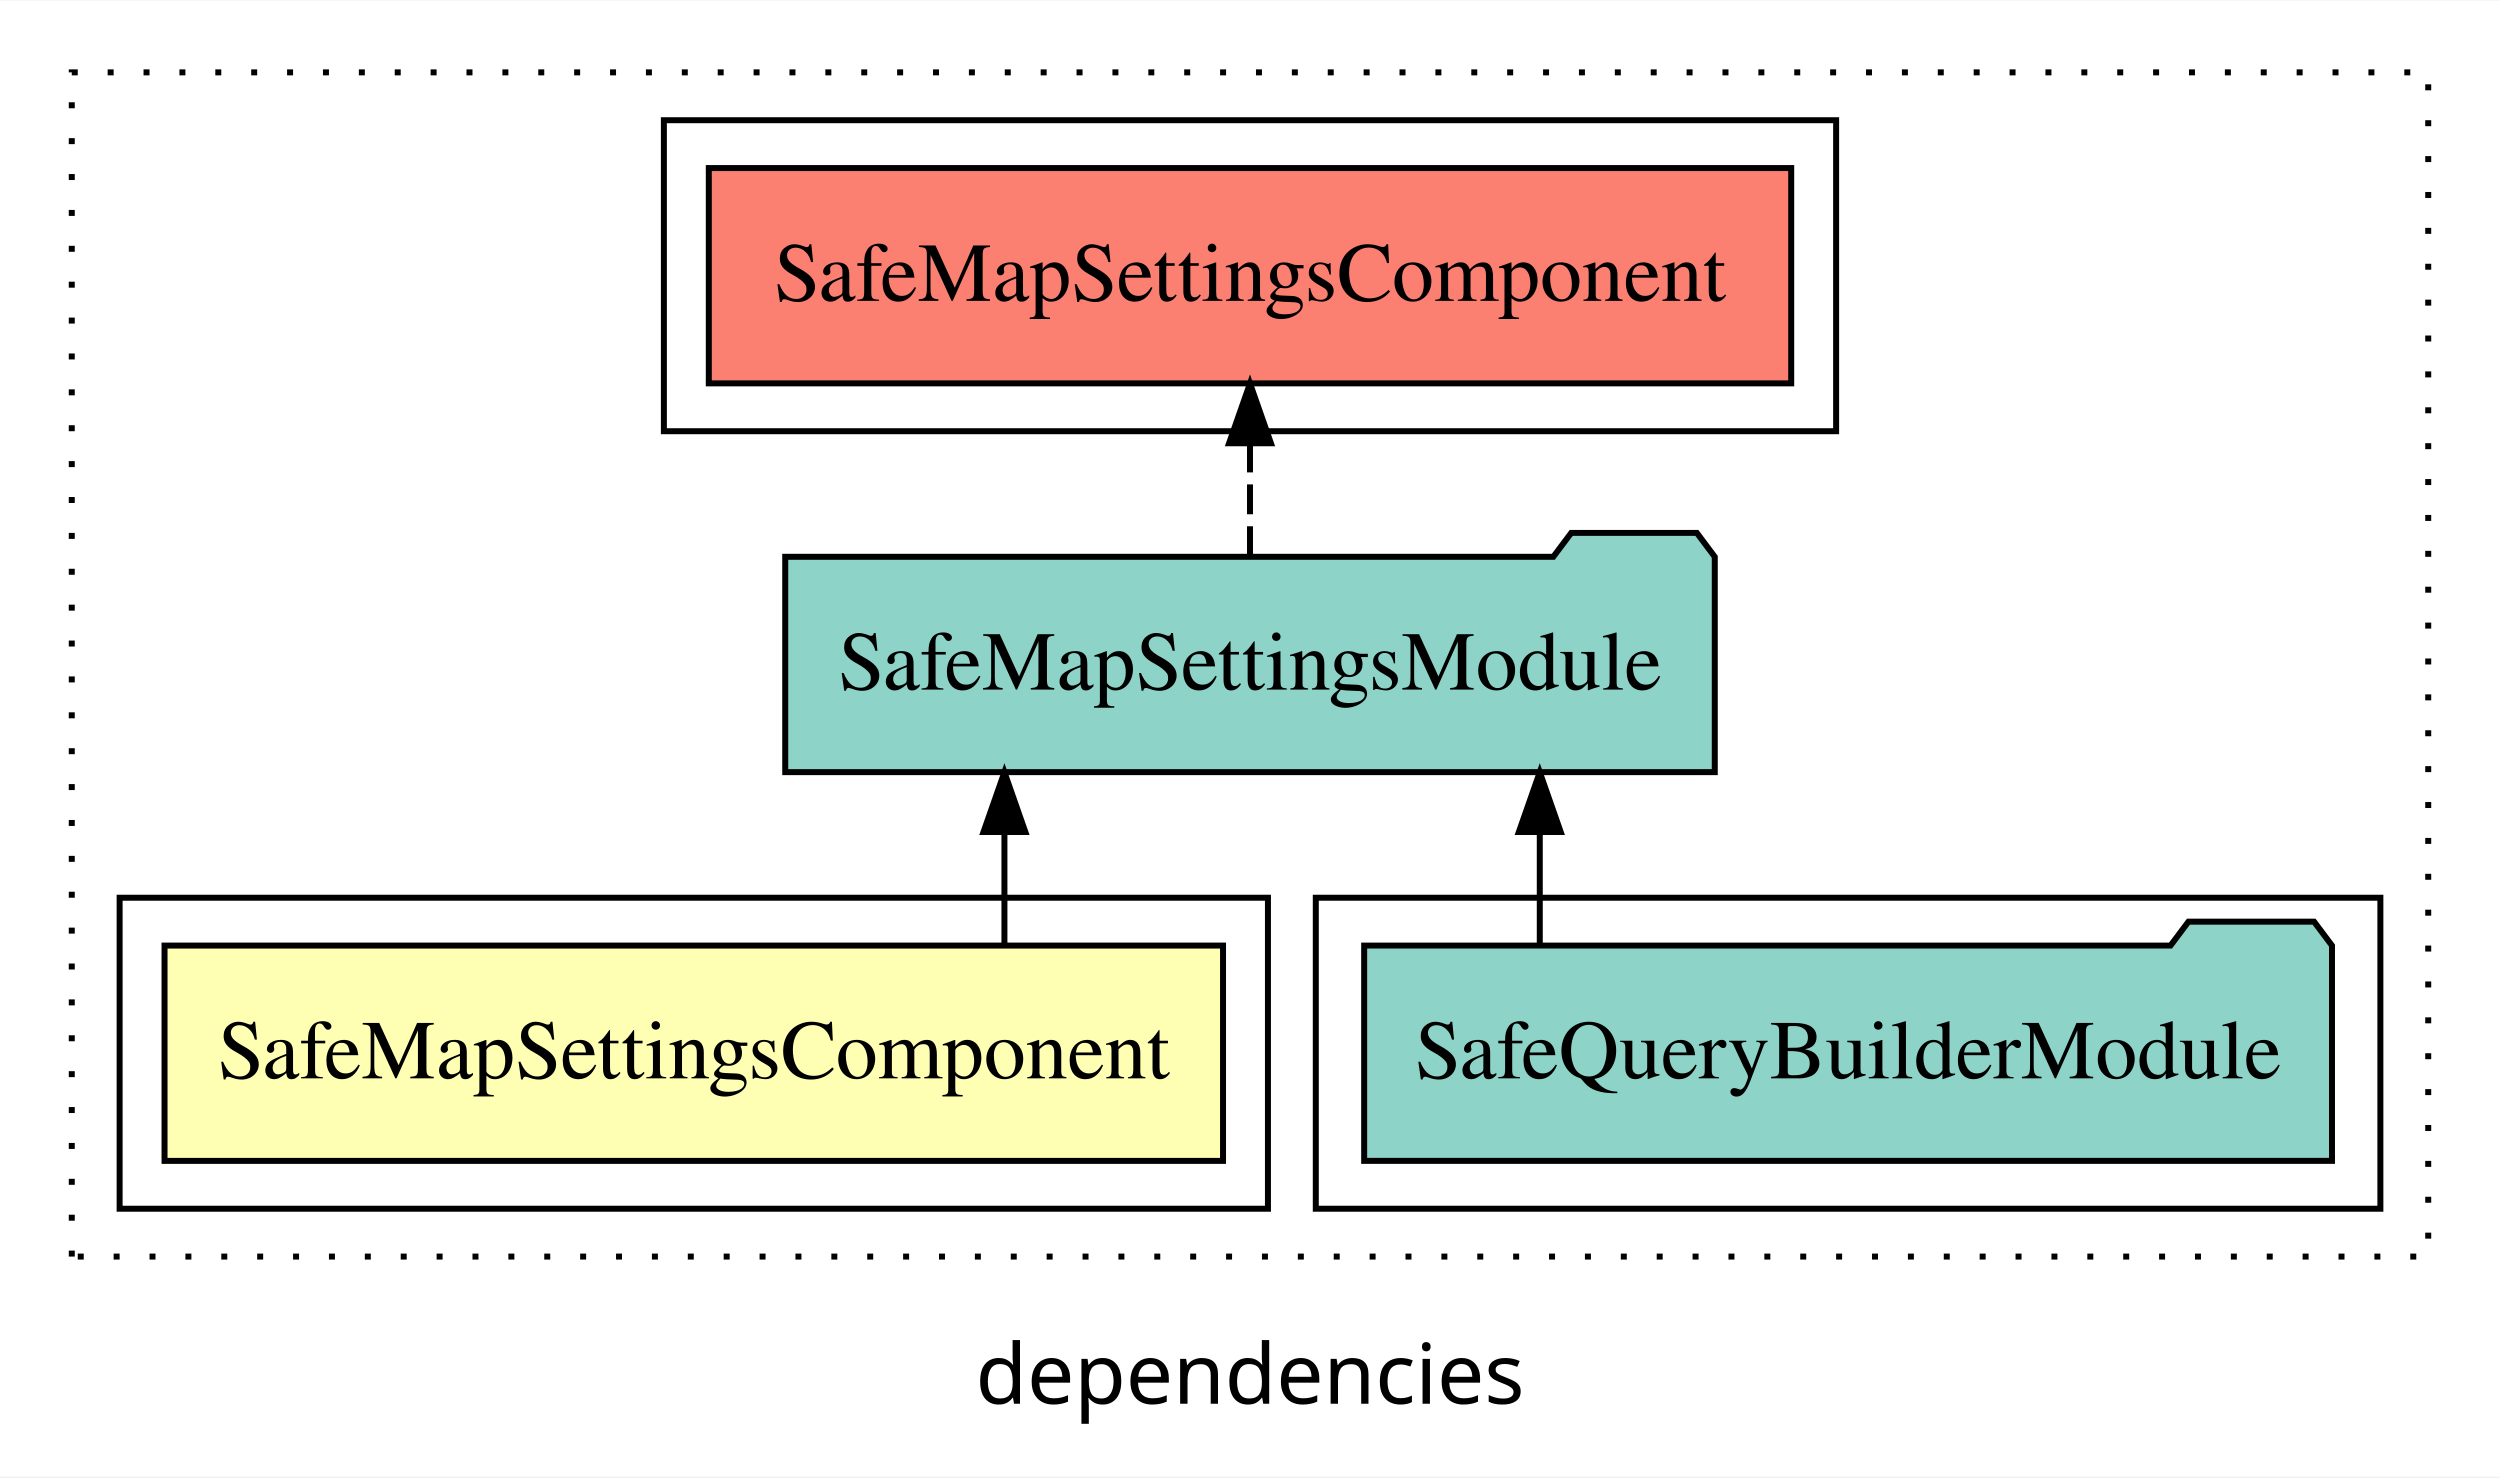
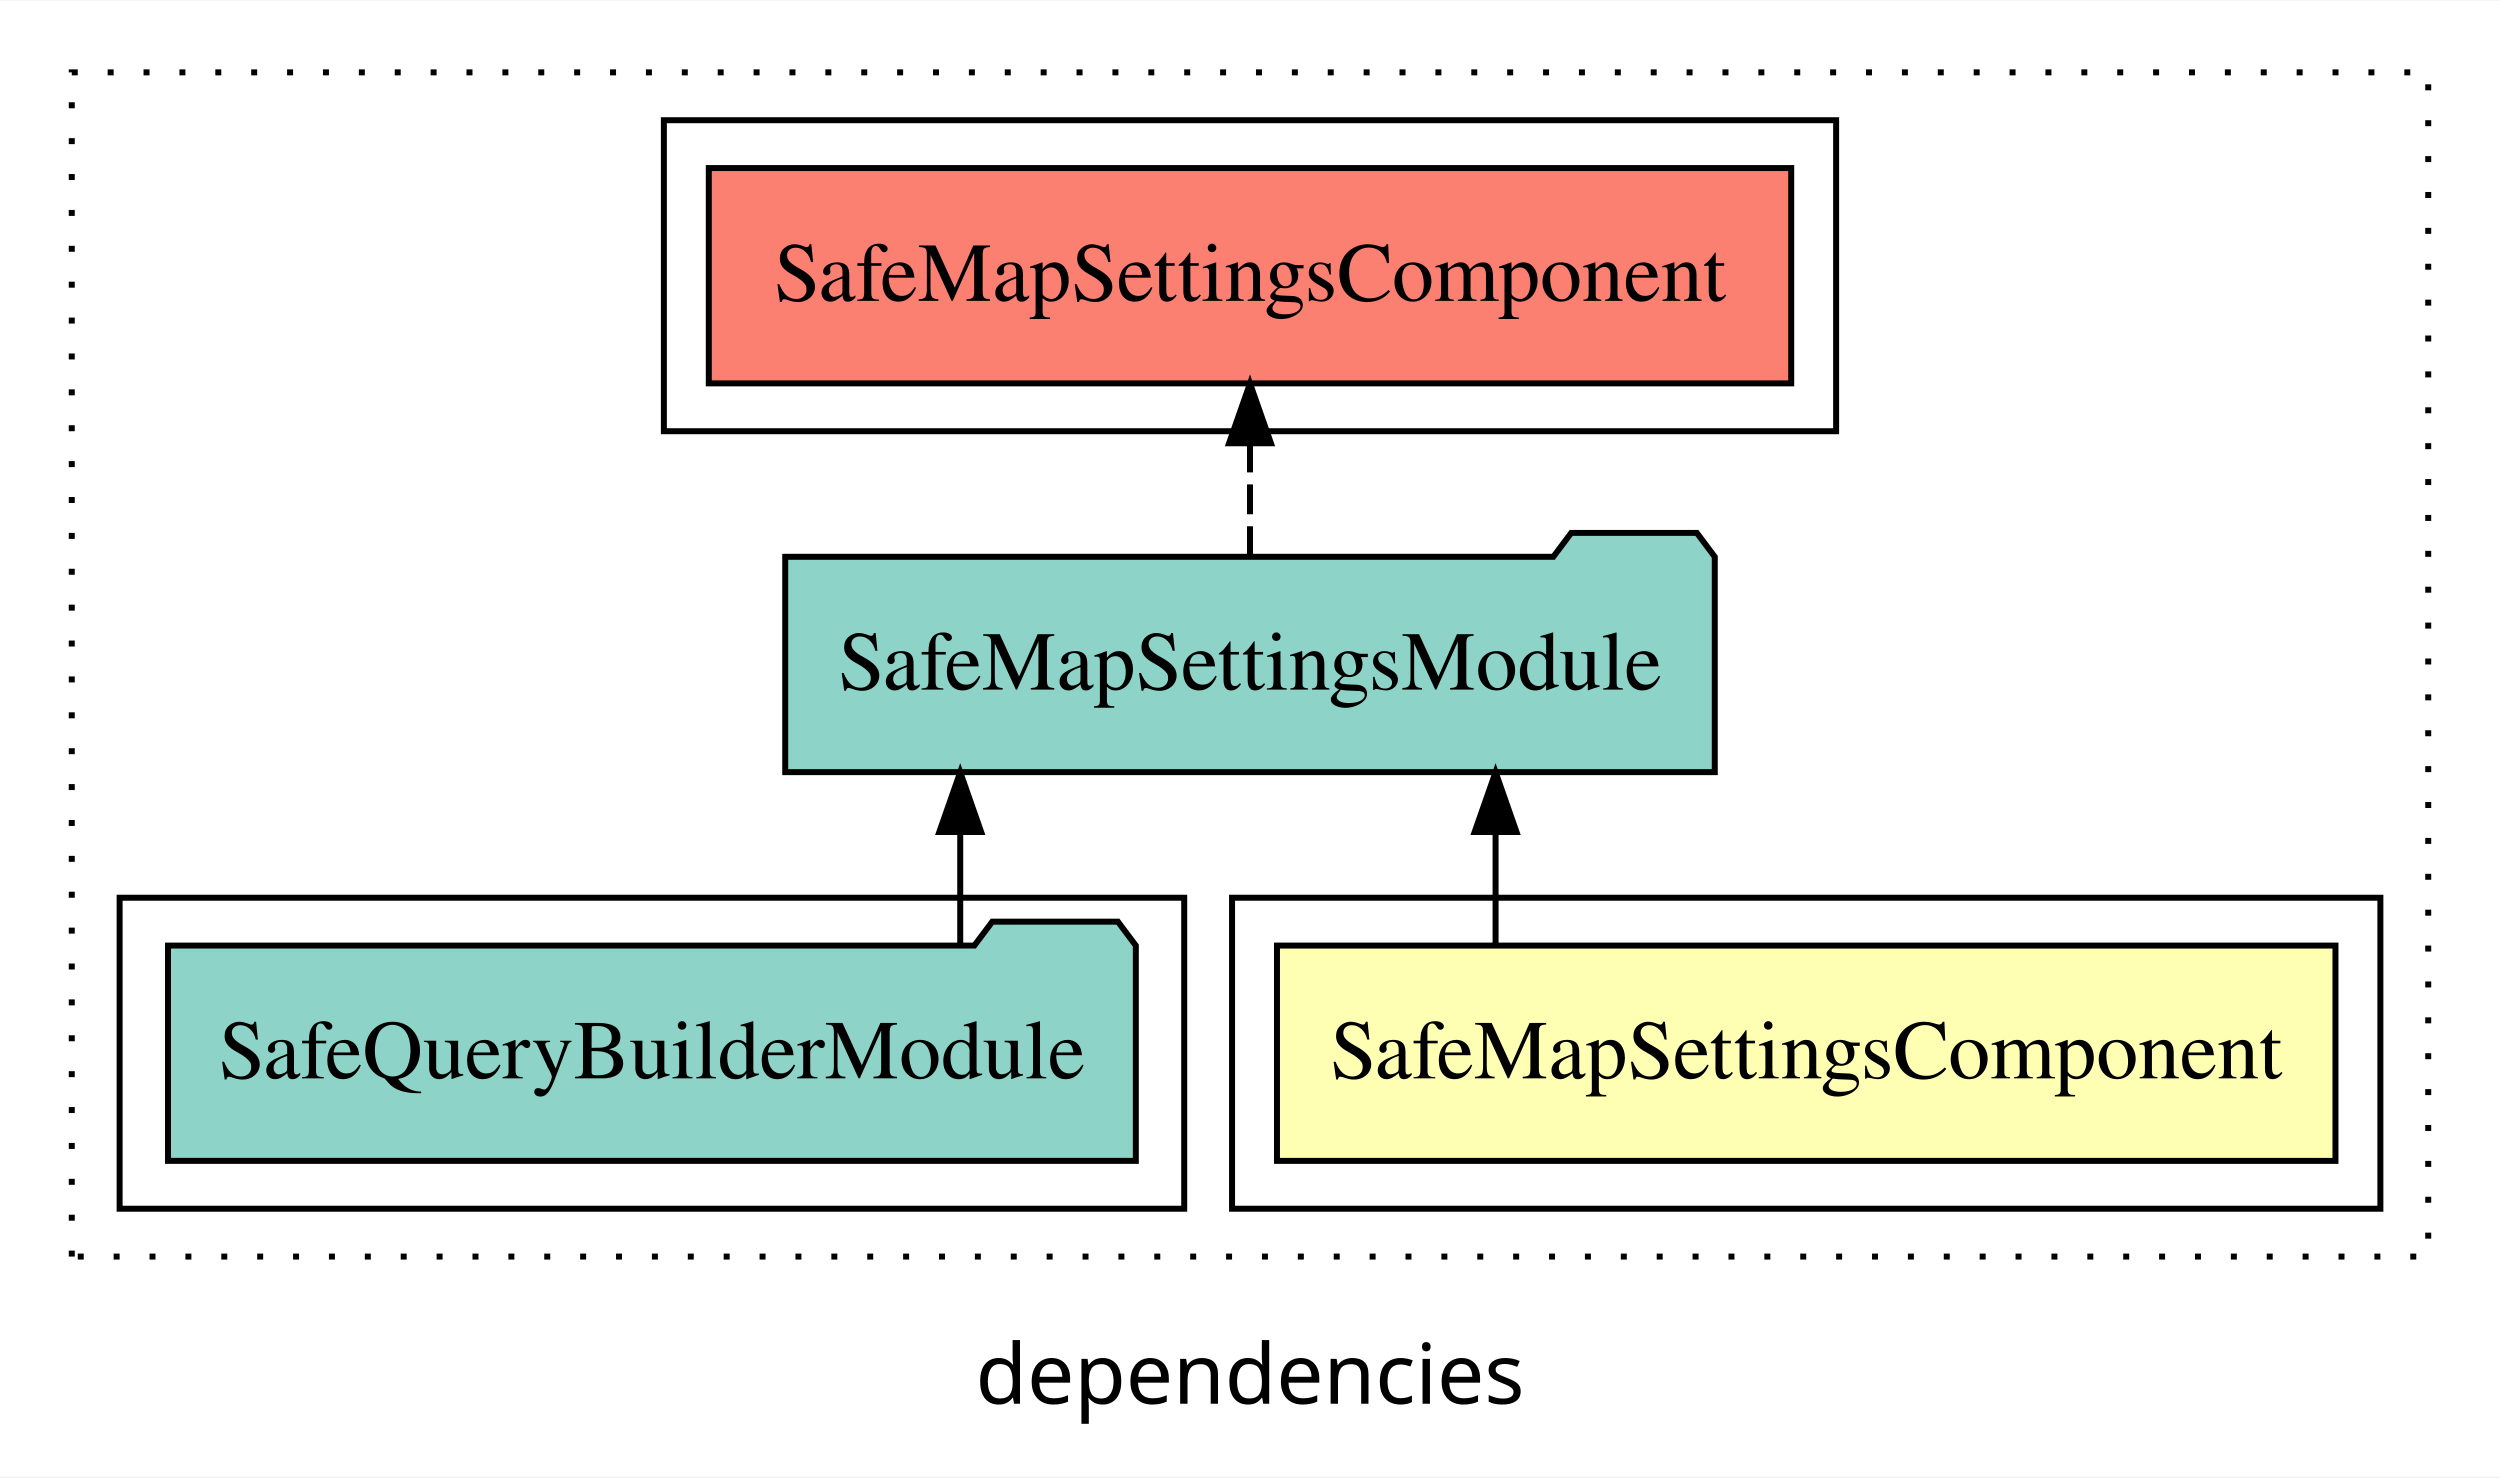
<svg xmlns="http://www.w3.org/2000/svg" width="418pt" height="247pt" viewBox="0.00 0.00 418.00 246.80">
  <g id="graph0" class="graph" transform="scale(1 1) rotate(0) translate(4 242.8)">
    <polygon fill="white" stroke="transparent" points="-4,4 -4,-242.8 414,-242.8 414,4 -4,4" />
    <text text-anchor="middle" x="205" y="-8.2" font-family="sans-serif" font-size="14.00">dependencies</text>
    <g id="clust1" class="cluster">
      <polygon fill="none" stroke="black" stroke-dasharray="1,5" points="8,-32.8 8,-230.8 402,-230.8 402,-32.8 8,-32.8" />
    </g>
+     <g id="clust2" class="cluster">
+       <polygon fill="none" stroke="black" points="202,-40.8 202,-92.8 394,-92.8 394,-40.8 202,-40.8" />
+     </g>
    <g id="clust4" class="cluster">
-       <polygon fill="none" stroke="black" points="216,-40.8 216,-92.8 394,-92.8 394,-40.8 216,-40.8" />
+       <polygon fill="none" stroke="black" points="16,-40.8 16,-92.8 194,-92.8 194,-40.8 16,-40.8" />
    </g>
    <g id="clust5" class="cluster">
      <polygon fill="none" stroke="black" points="107,-170.8 107,-222.8 303,-222.8 303,-170.8 107,-170.8" />
    </g>
-     <g id="clust2" class="cluster">
-       <polygon fill="none" stroke="black" points="16,-40.8 16,-92.8 208,-92.8 208,-40.8 16,-40.8" />
-     </g>
    <g id="node1" class="node">
-       <polygon fill="#ffffb3" stroke="black" points="200.49,-84.8 23.51,-84.8 23.51,-48.8 200.49,-48.8 200.49,-84.8" />
-       <text text-anchor="middle" x="112" y="-62.6" font-family="Times,serif" font-size="14.00">SafeMapSettingsComponent</text>
+       <polygon fill="#ffffb3" stroke="black" points="386.49,-84.8 209.51,-84.8 209.51,-48.8 386.49,-48.8 386.49,-84.8" />
+       <text text-anchor="middle" x="298" y="-62.6" font-family="Times,serif" font-size="14.00">SafeMapSettingsComponent</text>
    </g>
    <g id="node2" class="node">
      <polygon fill="#8dd3c7" stroke="black" points="282.71,-149.8 279.71,-153.8 258.71,-153.8 255.71,-149.8 127.29,-149.8 127.29,-113.8 282.71,-113.8 282.71,-149.8" />
      <text text-anchor="middle" x="205" y="-127.6" font-family="Times,serif" font-size="14.00">SafeMapSettingsModule</text>
    </g>
    <g id="edge1" class="edge">
-       <path fill="none" stroke="black" d="M163.94,-84.91C163.94,-84.91 163.94,-103.79 163.94,-103.79" />
-       <polygon fill="black" stroke="black" points="160.44,-103.79 163.94,-113.79 167.44,-103.79 160.44,-103.79" />
+       <path fill="none" stroke="black" d="M246.06,-84.91C246.06,-84.91 246.06,-103.79 246.06,-103.79" />
+       <polygon fill="black" stroke="black" points="242.56,-103.79 246.06,-113.79 249.56,-103.79 242.56,-103.79" />
    </g>
    <g id="node4" class="node">
      <polygon fill="#fb8072" stroke="black" points="295.49,-214.8 114.51,-214.8 114.51,-178.8 295.49,-178.8 295.49,-214.8" />
      <text text-anchor="middle" x="205" y="-192.6" font-family="Times,serif" font-size="14.00">SafeMapSettingsComponent </text>
    </g>
    <g id="edge3" class="edge">
      <path fill="none" stroke="black" stroke-dasharray="5,2" d="M205,-149.91C205,-149.91 205,-168.79 205,-168.79" />
      <polygon fill="black" stroke="black" points="201.5,-168.79 205,-178.79 208.5,-168.79 201.5,-168.79" />
    </g>
    <g id="node3" class="node">
-       <polygon fill="#8dd3c7" stroke="black" points="385.91,-84.8 382.91,-88.8 361.91,-88.8 358.91,-84.8 224.09,-84.8 224.09,-48.8 385.91,-48.8 385.91,-84.8" />
-       <text text-anchor="middle" x="305" y="-62.6" font-family="Times,serif" font-size="14.00">SafeQueryBuilderModule</text>
+       <polygon fill="#8dd3c7" stroke="black" points="185.91,-84.8 182.91,-88.8 161.91,-88.8 158.91,-84.8 24.09,-84.8 24.09,-48.8 185.91,-48.8 185.91,-84.8" />
+       <text text-anchor="middle" x="105" y="-62.6" font-family="Times,serif" font-size="14.00">SafeQueryBuilderModule</text>
    </g>
    <g id="edge2" class="edge">
-       <path fill="none" stroke="black" d="M253.45,-84.91C253.45,-84.91 253.45,-103.79 253.45,-103.79" />
-       <polygon fill="black" stroke="black" points="249.95,-103.79 253.45,-113.79 256.95,-103.79 249.95,-103.79" />
+       <path fill="none" stroke="black" d="M156.55,-84.91C156.55,-84.91 156.55,-103.79 156.55,-103.79" />
+       <polygon fill="black" stroke="black" points="153.05,-103.79 156.55,-113.79 160.05,-103.79 153.05,-103.79" />
    </g>
  </g>
</svg>
